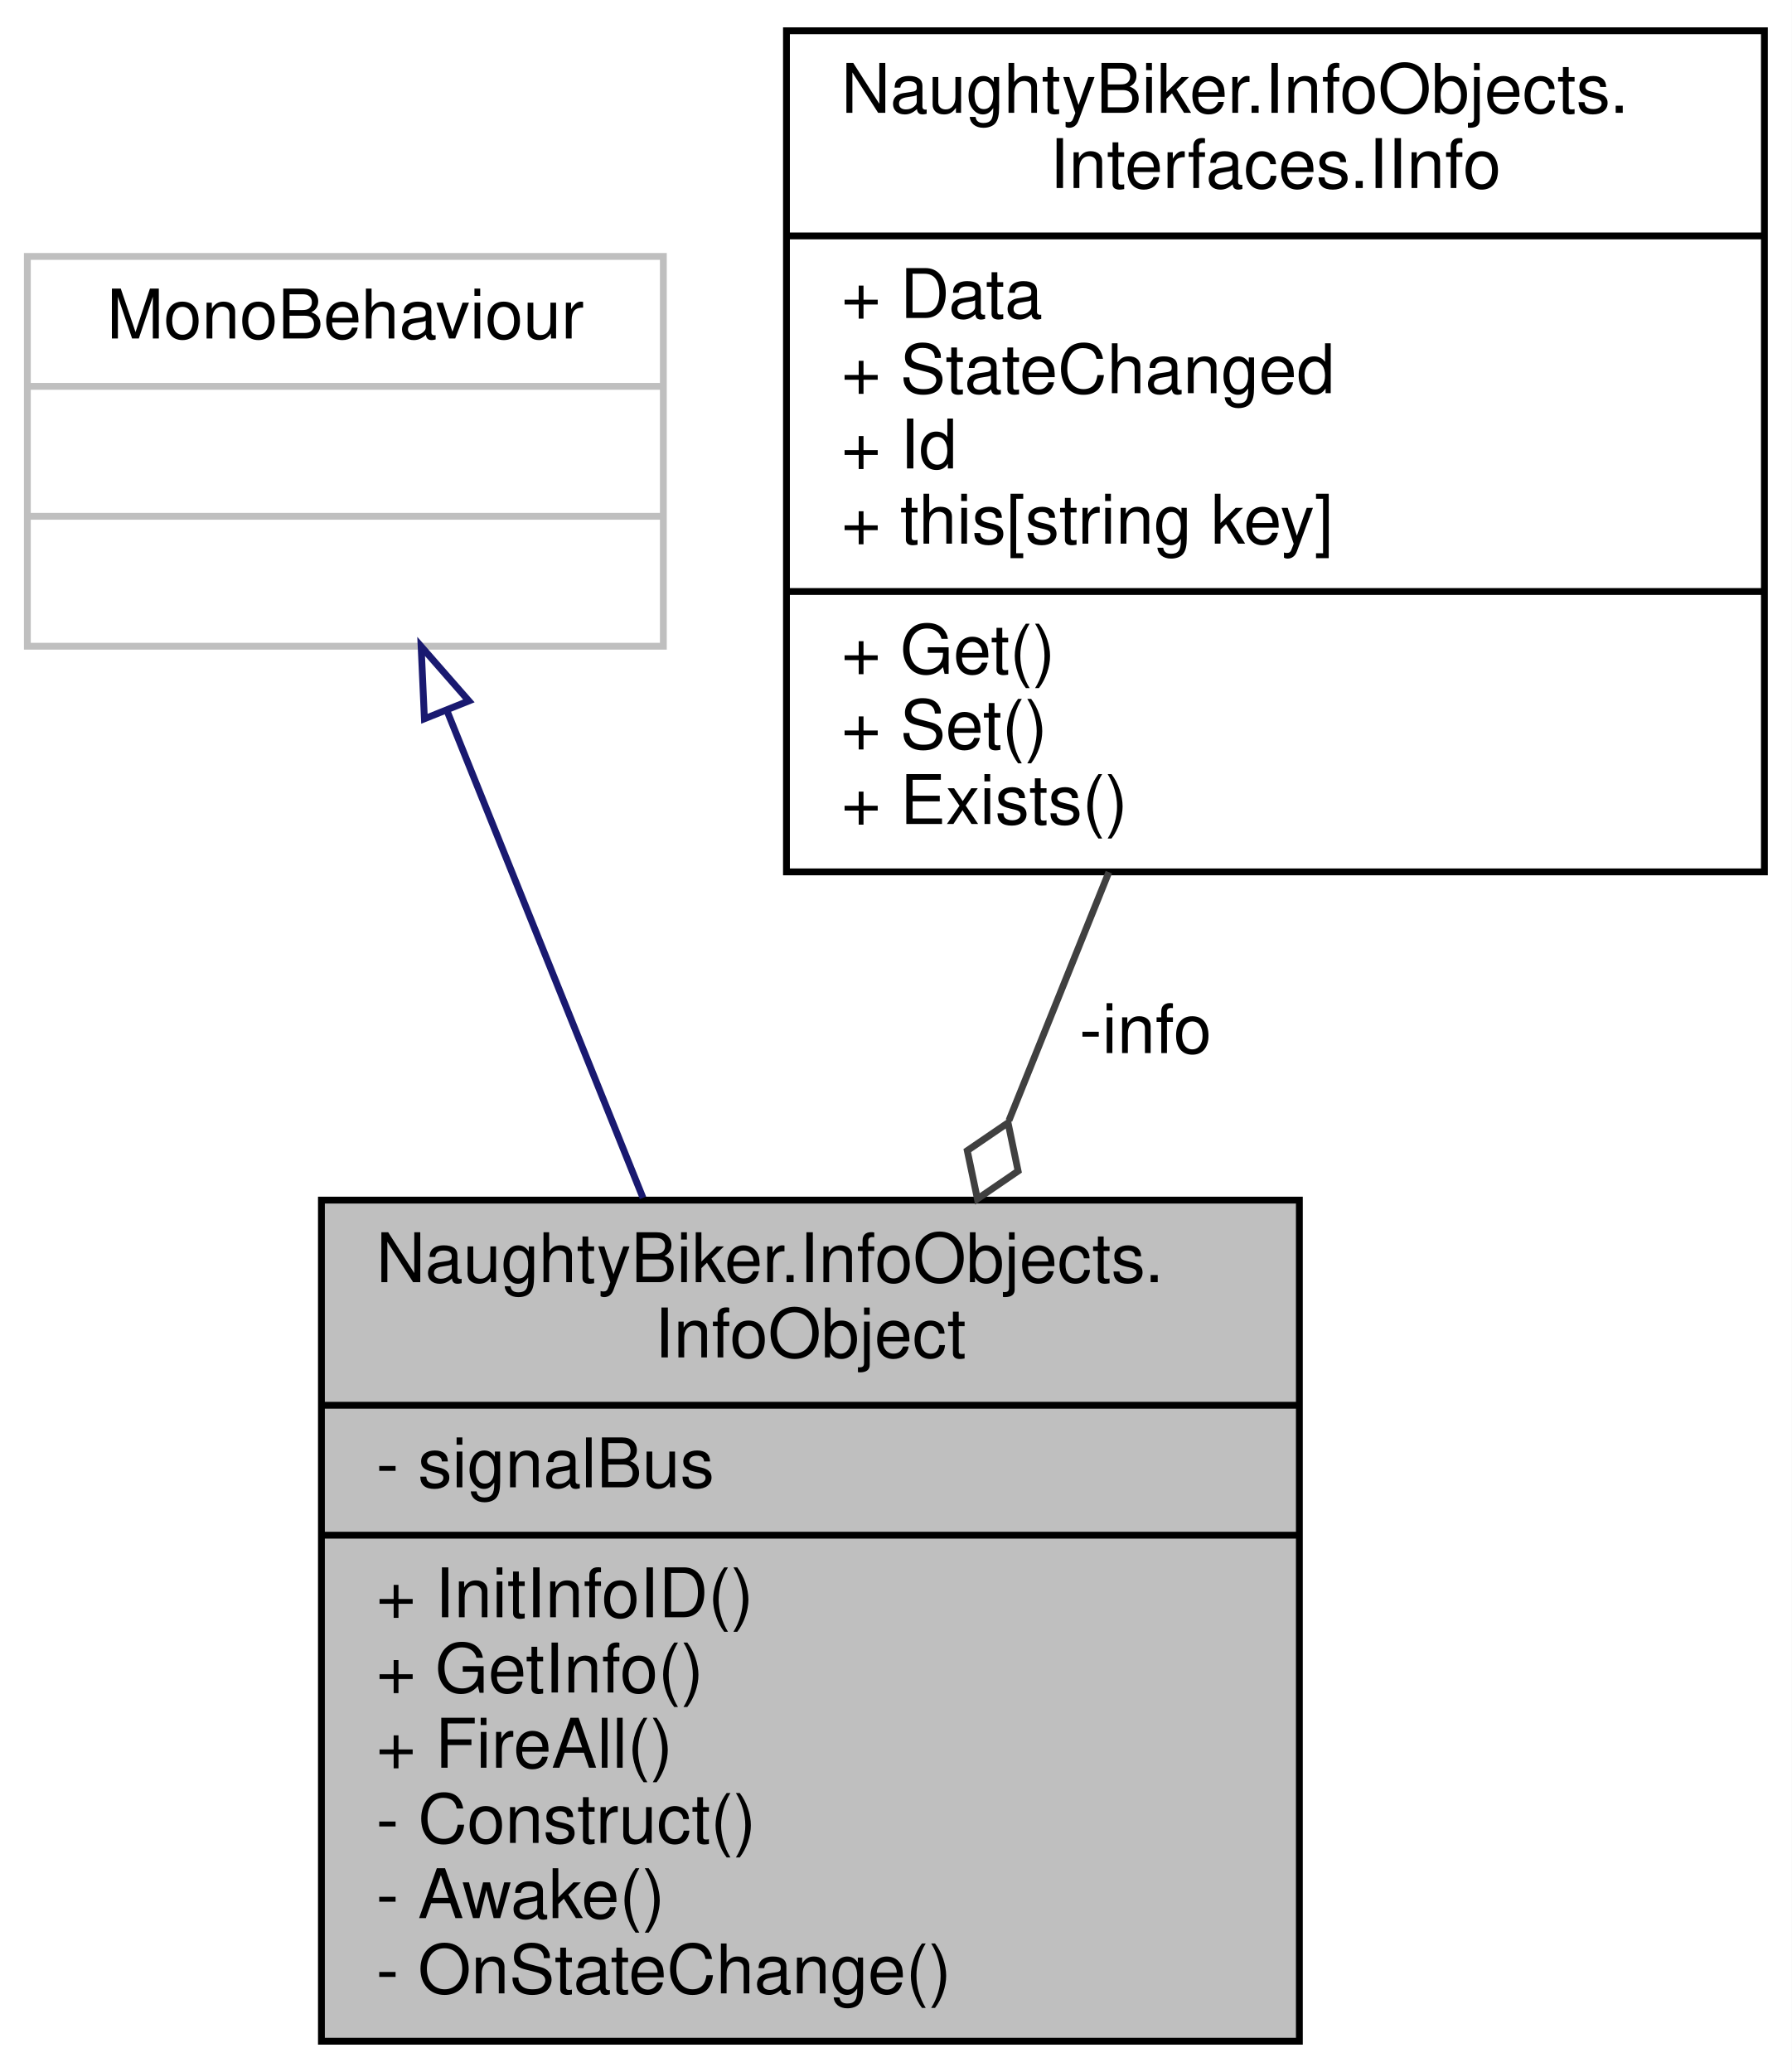
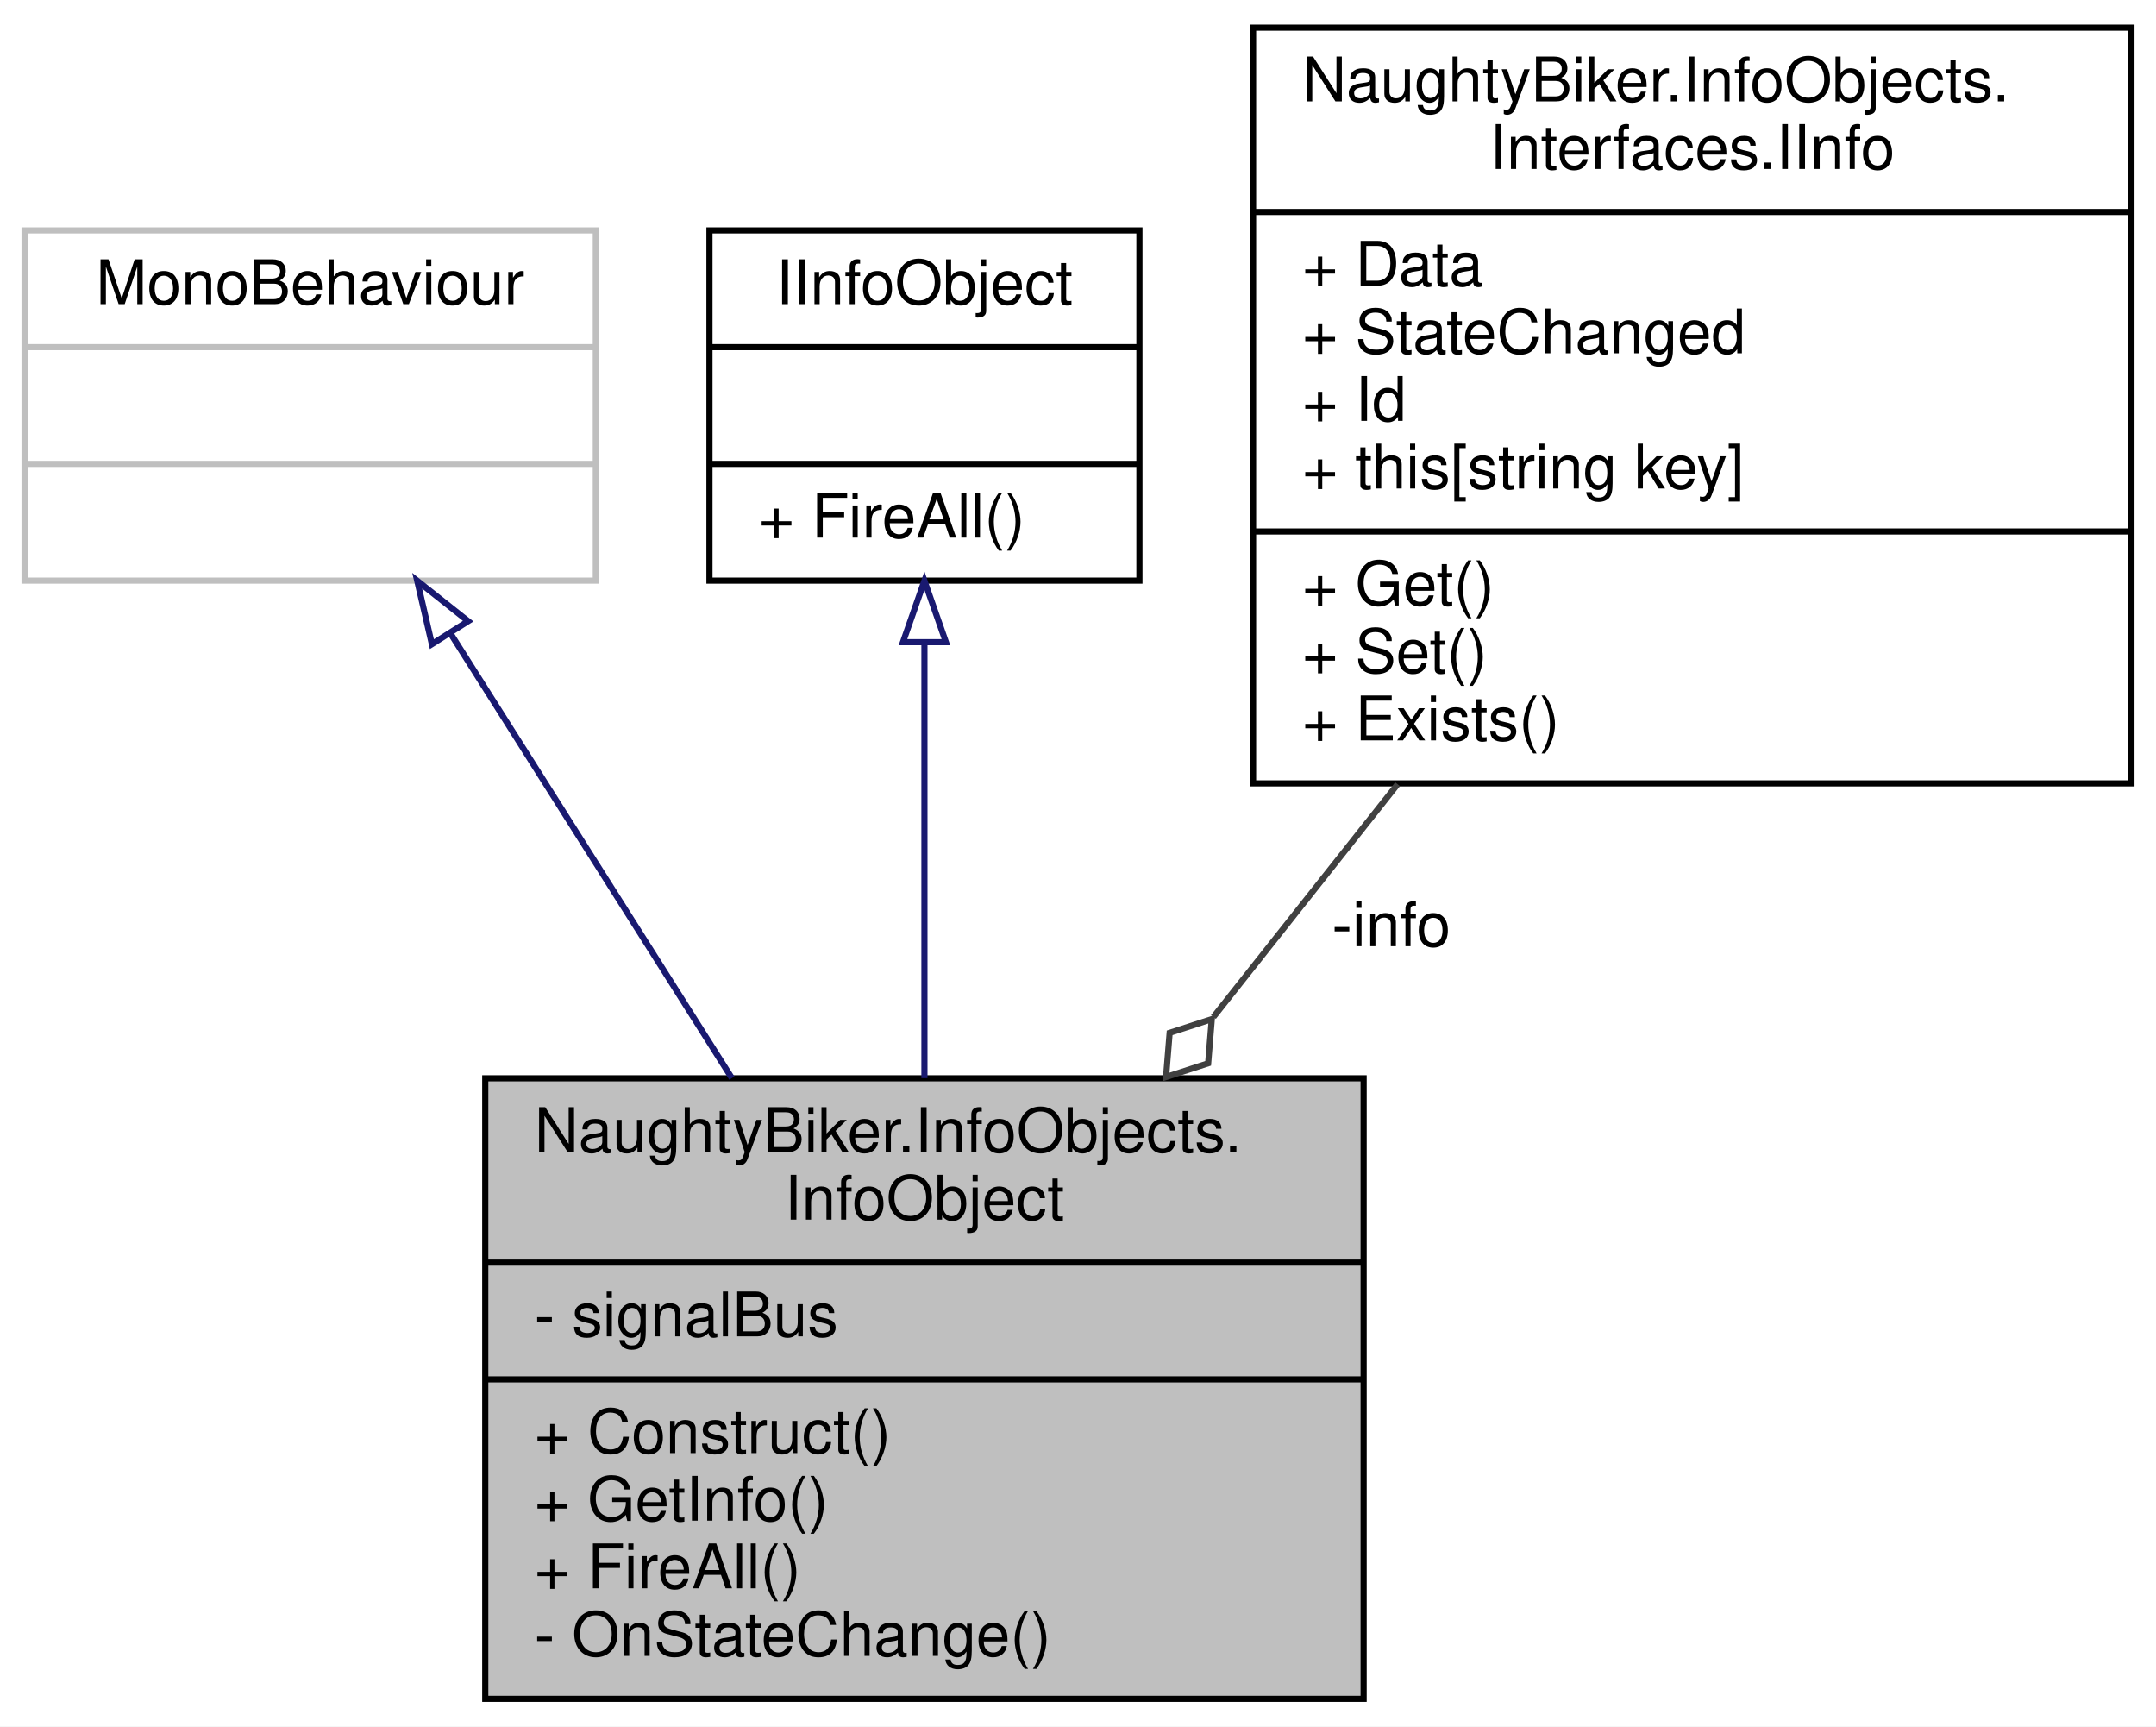
- <svg xmlns="http://www.w3.org/2000/svg" xmlns:xlink="http://www.w3.org/1999/xlink" width="262pt" height="303pt" viewBox="0.00 0.00 262.00 303.00">
-   <g id="graph0" class="graph" transform="scale(1 1) rotate(0) translate(4 299)">
-     <polygon fill="white" stroke="transparent" points="-4,4 -4,-299 258,-299 258,4 -4,4" />
+ <svg xmlns="http://www.w3.org/2000/svg" xmlns:xlink="http://www.w3.org/1999/xlink" width="351pt" height="281pt" viewBox="0.00 0.00 351.00 281.00">
+   <g id="graph0" class="graph" transform="scale(1 1) rotate(0) translate(4 277)">
+     <polygon fill="white" stroke="transparent" points="-4,4 -4,-277 347,-277 347,4 -4,4" />
    <g id="node1" class="node">
      <g id="a_node1">
        <a xlink:title=" ">
-           <polygon fill="#bfbfbf" stroke="black" points="43,-0.5 43,-123.5 186,-123.5 186,-0.5 43,-0.5" />
-           <text text-anchor="start" x="51" y="-111.5" font-family="Helvetica,sans-Serif" font-size="10.00">NaughtyBiker.InfoObjects.</text>
-           <text text-anchor="middle" x="114.5" y="-100.5" font-family="Helvetica,sans-Serif" font-size="10.00">InfoObject</text>
-           <polyline fill="none" stroke="black" points="43,-93.5 186,-93.5 " />
-           <text text-anchor="start" x="51" y="-81.5" font-family="Helvetica,sans-Serif" font-size="10.00">- signalBus</text>
-           <polyline fill="none" stroke="black" points="43,-74.5 186,-74.5 " />
-           <text text-anchor="start" x="51" y="-62.5" font-family="Helvetica,sans-Serif" font-size="10.00">+ InitInfoID()</text>
-           <text text-anchor="start" x="51" y="-51.5" font-family="Helvetica,sans-Serif" font-size="10.00">+ GetInfo()</text>
-           <text text-anchor="start" x="51" y="-40.5" font-family="Helvetica,sans-Serif" font-size="10.00">+ FireAll()</text>
-           <text text-anchor="start" x="51" y="-29.5" font-family="Helvetica,sans-Serif" font-size="10.00">- Construct()</text>
-           <text text-anchor="start" x="51" y="-18.5" font-family="Helvetica,sans-Serif" font-size="10.00">- Awake()</text>
-           <text text-anchor="start" x="51" y="-7.5" font-family="Helvetica,sans-Serif" font-size="10.00">- OnStateChange()</text>
+           <polygon fill="#bfbfbf" stroke="black" points="75,-0.5 75,-101.5 218,-101.5 218,-0.5 75,-0.5" />
+           <text text-anchor="start" x="83" y="-89.5" font-family="Helvetica,sans-Serif" font-size="10.00">NaughtyBiker.InfoObjects.</text>
+           <text text-anchor="middle" x="146.5" y="-78.5" font-family="Helvetica,sans-Serif" font-size="10.00">InfoObject</text>
+           <polyline fill="none" stroke="black" points="75,-71.5 218,-71.5 " />
+           <text text-anchor="start" x="83" y="-59.5" font-family="Helvetica,sans-Serif" font-size="10.00">- signalBus</text>
+           <polyline fill="none" stroke="black" points="75,-52.5 218,-52.5 " />
+           <text text-anchor="start" x="83" y="-40.5" font-family="Helvetica,sans-Serif" font-size="10.00">+ Construct()</text>
+           <text text-anchor="start" x="83" y="-29.5" font-family="Helvetica,sans-Serif" font-size="10.00">+ GetInfo()</text>
+           <text text-anchor="start" x="83" y="-18.5" font-family="Helvetica,sans-Serif" font-size="10.00">+ FireAll()</text>
+           <text text-anchor="start" x="83" y="-7.5" font-family="Helvetica,sans-Serif" font-size="10.00">- OnStateChange()</text>
        </a>
      </g>
    </g>
    <g id="node2" class="node">
      <g id="a_node2">
        <a xlink:title=" ">
-           <polygon fill="white" stroke="#bfbfbf" points="0,-204.5 0,-261.5 93,-261.5 93,-204.5 0,-204.5" />
-           <text text-anchor="middle" x="46.5" y="-249.5" font-family="Helvetica,sans-Serif" font-size="10.00">MonoBehaviour</text>
-           <polyline fill="none" stroke="#bfbfbf" points="0,-242.5 93,-242.5 " />
-           <text text-anchor="middle" x="46.5" y="-230.5" font-family="Helvetica,sans-Serif" font-size="10.00"> </text>
-           <polyline fill="none" stroke="#bfbfbf" points="0,-223.5 93,-223.5 " />
-           <text text-anchor="middle" x="46.5" y="-211.5" font-family="Helvetica,sans-Serif" font-size="10.00"> </text>
+           <polygon fill="white" stroke="#bfbfbf" points="0,-182.5 0,-239.5 93,-239.5 93,-182.5 0,-182.5" />
+           <text text-anchor="middle" x="46.5" y="-227.5" font-family="Helvetica,sans-Serif" font-size="10.00">MonoBehaviour</text>
+           <polyline fill="none" stroke="#bfbfbf" points="0,-220.5 93,-220.5 " />
+           <text text-anchor="middle" x="46.5" y="-208.5" font-family="Helvetica,sans-Serif" font-size="10.00"> </text>
+           <polyline fill="none" stroke="#bfbfbf" points="0,-201.5 93,-201.5 " />
+           <text text-anchor="middle" x="46.5" y="-189.5" font-family="Helvetica,sans-Serif" font-size="10.00"> </text>
        </a>
      </g>
    </g>
    <g id="edge1" class="edge">
-       <path fill="none" stroke="midnightblue" d="M61.37,-195.04C69.76,-174.2 80.44,-147.65 90.02,-123.83" />
-       <polygon fill="none" stroke="midnightblue" points="58.06,-193.89 57.58,-204.47 64.56,-196.5 58.06,-193.89" />
+       <path fill="none" stroke="midnightblue" d="M69.29,-173.99C82.87,-152.54 100.29,-125.01 115.15,-101.53" />
+       <polygon fill="none" stroke="midnightblue" points="66.31,-172.16 63.92,-182.48 72.22,-175.9 66.31,-172.16" />
    </g>
    <g id="node3" class="node">
      <g id="a_node3">
-         <a xlink:href="../../d5/daf/interface_naughty_biker_1_1_info_objects_1_1_interfaces_1_1_i_info.html" target="_top" xlink:title=" ">
-           <polygon fill="white" stroke="black" points="111,-171.5 111,-294.5 254,-294.5 254,-171.5 111,-171.5" />
-           <text text-anchor="start" x="119" y="-282.5" font-family="Helvetica,sans-Serif" font-size="10.00">NaughtyBiker.InfoObjects.</text>
-           <text text-anchor="middle" x="182.5" y="-271.5" font-family="Helvetica,sans-Serif" font-size="10.00">Interfaces.IInfo</text>
-           <polyline fill="none" stroke="black" points="111,-264.5 254,-264.5 " />
-           <text text-anchor="start" x="119" y="-252.5" font-family="Helvetica,sans-Serif" font-size="10.00">+ Data</text>
-           <text text-anchor="start" x="119" y="-241.5" font-family="Helvetica,sans-Serif" font-size="10.00">+ StateChanged</text>
-           <text text-anchor="start" x="119" y="-230.5" font-family="Helvetica,sans-Serif" font-size="10.00">+ Id</text>
-           <text text-anchor="start" x="119" y="-219.5" font-family="Helvetica,sans-Serif" font-size="10.00">+ this[string key]</text>
-           <polyline fill="none" stroke="black" points="111,-212.5 254,-212.5 " />
-           <text text-anchor="start" x="119" y="-200.5" font-family="Helvetica,sans-Serif" font-size="10.00">+ Get()</text>
-           <text text-anchor="start" x="119" y="-189.5" font-family="Helvetica,sans-Serif" font-size="10.00">+ Set()</text>
-           <text text-anchor="start" x="119" y="-178.5" font-family="Helvetica,sans-Serif" font-size="10.00">+ Exists()</text>
+         <a xlink:href="../../dc/d34/interface_naughty_biker_1_1_info_objects_1_1_interfaces_1_1_i_info_object.html" target="_top" xlink:title=" ">
+           <polygon fill="white" stroke="black" points="111.5,-182.5 111.5,-239.5 181.5,-239.5 181.5,-182.5 111.5,-182.5" />
+           <text text-anchor="middle" x="146.5" y="-227.5" font-family="Helvetica,sans-Serif" font-size="10.00">IInfoObject</text>
+           <polyline fill="none" stroke="black" points="111.5,-220.5 181.5,-220.5 " />
+           <text text-anchor="middle" x="146.5" y="-208.5" font-family="Helvetica,sans-Serif" font-size="10.00"> </text>
+           <polyline fill="none" stroke="black" points="111.5,-201.5 181.5,-201.5 " />
+           <text text-anchor="start" x="119.5" y="-189.5" font-family="Helvetica,sans-Serif" font-size="10.00">+ FireAll()</text>
        </a>
      </g>
    </g>
    <g id="edge2" class="edge">
-       <path fill="none" stroke="#404040" d="M158.14,-171.46C153.41,-159.69 148.4,-147.25 143.53,-135.14" />
-       <polygon fill="none" stroke="#404040" points="143.4,-134.81 137.44,-130.74 138.92,-123.68 144.87,-127.75 143.4,-134.81" />
-       <text text-anchor="middle" x="163.5" y="-145" font-family="Helvetica,sans-Serif" font-size="10.00"> -info</text>
+       <path fill="none" stroke="midnightblue" d="M146.5,-172.26C146.5,-151.07 146.5,-124.38 146.5,-101.53" />
+       <polygon fill="none" stroke="midnightblue" points="143,-172.48 146.5,-182.48 150,-172.48 143,-172.48" />
+     </g>
+     <g id="node4" class="node">
+       <g id="a_node4">
+         <a xlink:href="../../d5/daf/interface_naughty_biker_1_1_info_objects_1_1_interfaces_1_1_i_info.html" target="_top" xlink:title=" ">
+           <polygon fill="white" stroke="black" points="200,-149.5 200,-272.5 343,-272.5 343,-149.5 200,-149.5" />
+           <text text-anchor="start" x="208" y="-260.5" font-family="Helvetica,sans-Serif" font-size="10.00">NaughtyBiker.InfoObjects.</text>
+           <text text-anchor="middle" x="271.5" y="-249.5" font-family="Helvetica,sans-Serif" font-size="10.00">Interfaces.IInfo</text>
+           <polyline fill="none" stroke="black" points="200,-242.5 343,-242.5 " />
+           <text text-anchor="start" x="208" y="-230.5" font-family="Helvetica,sans-Serif" font-size="10.00">+ Data</text>
+           <text text-anchor="start" x="208" y="-219.5" font-family="Helvetica,sans-Serif" font-size="10.00">+ StateChanged</text>
+           <text text-anchor="start" x="208" y="-208.5" font-family="Helvetica,sans-Serif" font-size="10.00">+ Id</text>
+           <text text-anchor="start" x="208" y="-197.5" font-family="Helvetica,sans-Serif" font-size="10.00">+ this[string key]</text>
+           <polyline fill="none" stroke="black" points="200,-190.5 343,-190.5 " />
+           <text text-anchor="start" x="208" y="-178.5" font-family="Helvetica,sans-Serif" font-size="10.00">+ Get()</text>
+           <text text-anchor="start" x="208" y="-167.5" font-family="Helvetica,sans-Serif" font-size="10.00">+ Set()</text>
+           <text text-anchor="start" x="208" y="-156.5" font-family="Helvetica,sans-Serif" font-size="10.00">+ Exists()</text>
+         </a>
+       </g>
+     </g>
+     <g id="edge3" class="edge">
+       <path fill="none" stroke="#404040" d="M223.53,-149.36C213.7,-136.94 203.36,-123.87 193.55,-111.48" />
+       <polygon fill="none" stroke="#404040" points="193.28,-111.13 186.42,-108.9 185.83,-101.71 192.69,-103.94 193.28,-111.13" />
+       <text text-anchor="middle" x="222.5" y="-123" font-family="Helvetica,sans-Serif" font-size="10.00"> -info</text>
    </g>
  </g>
</svg>
